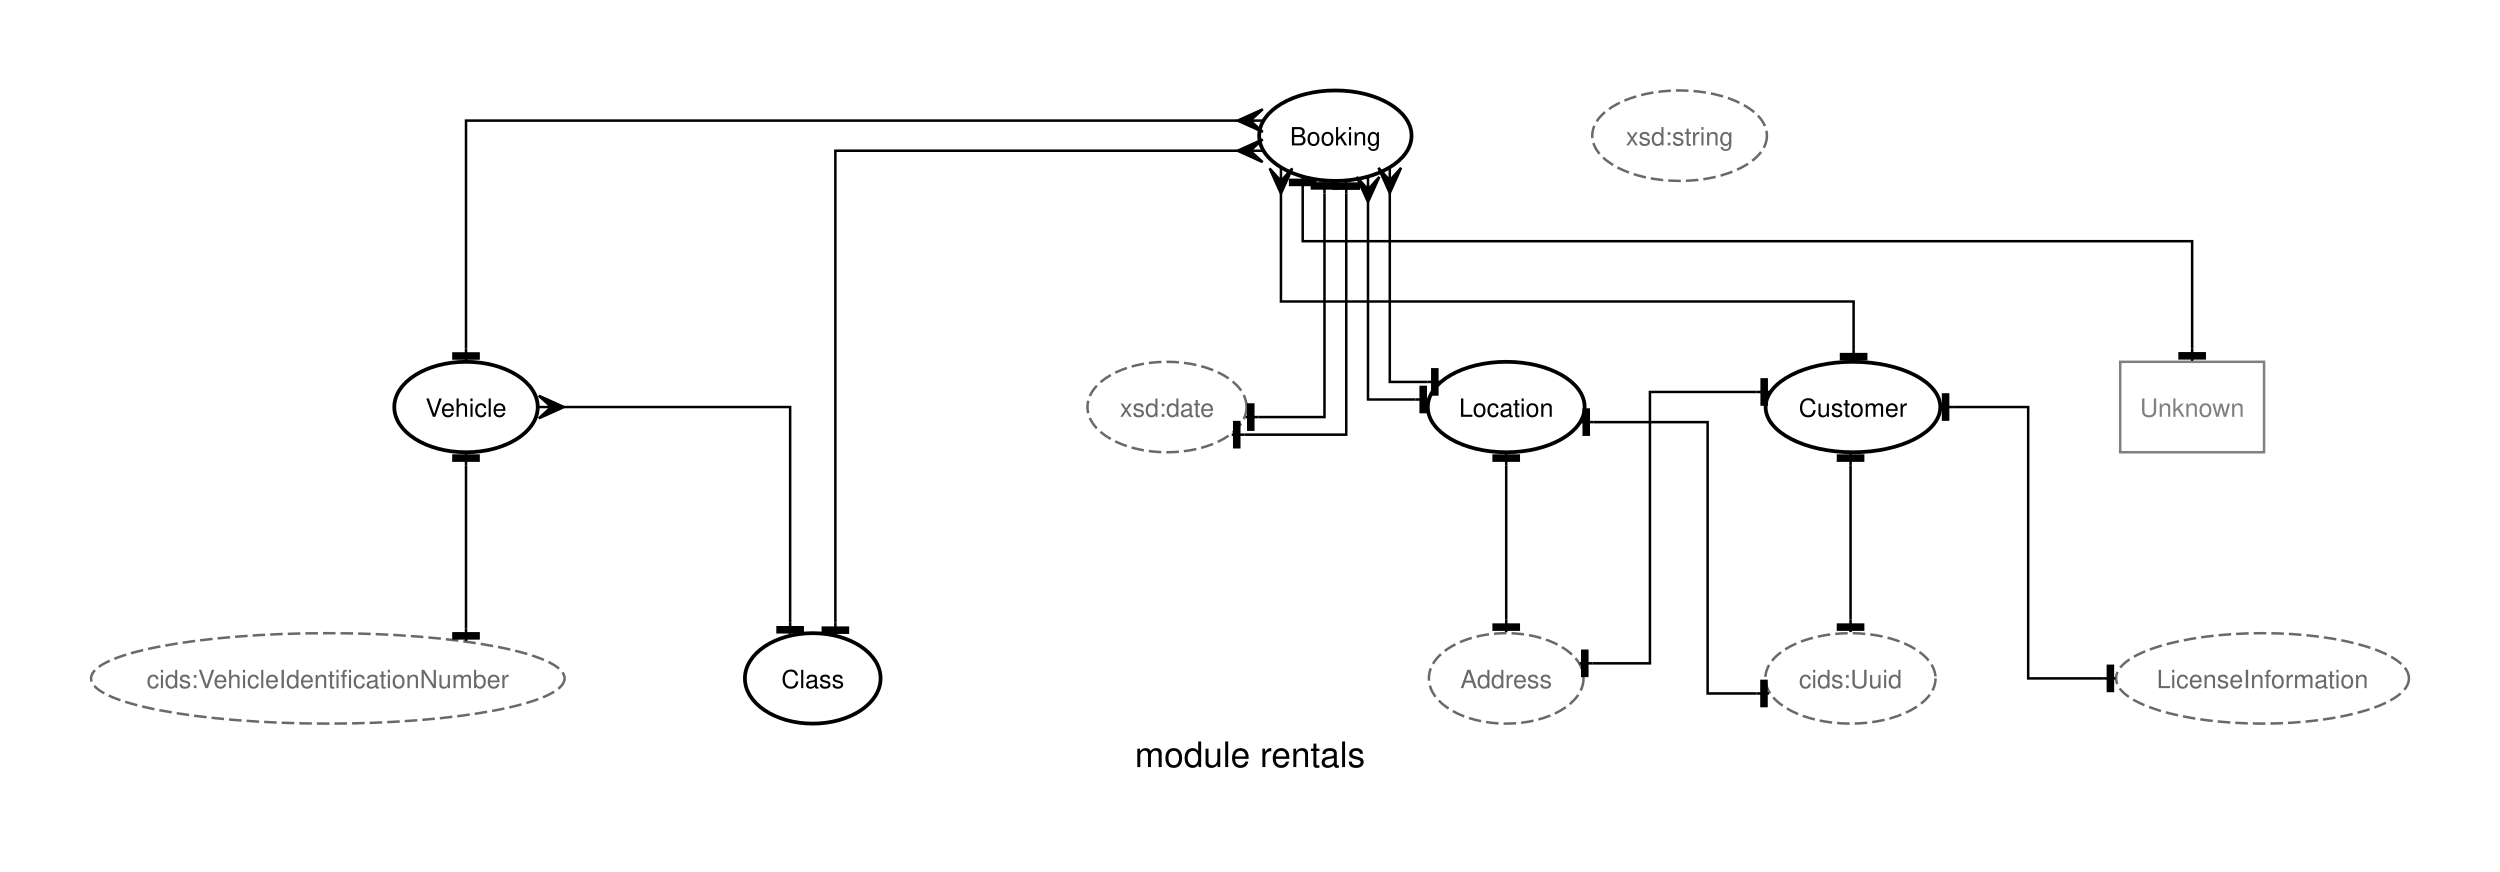
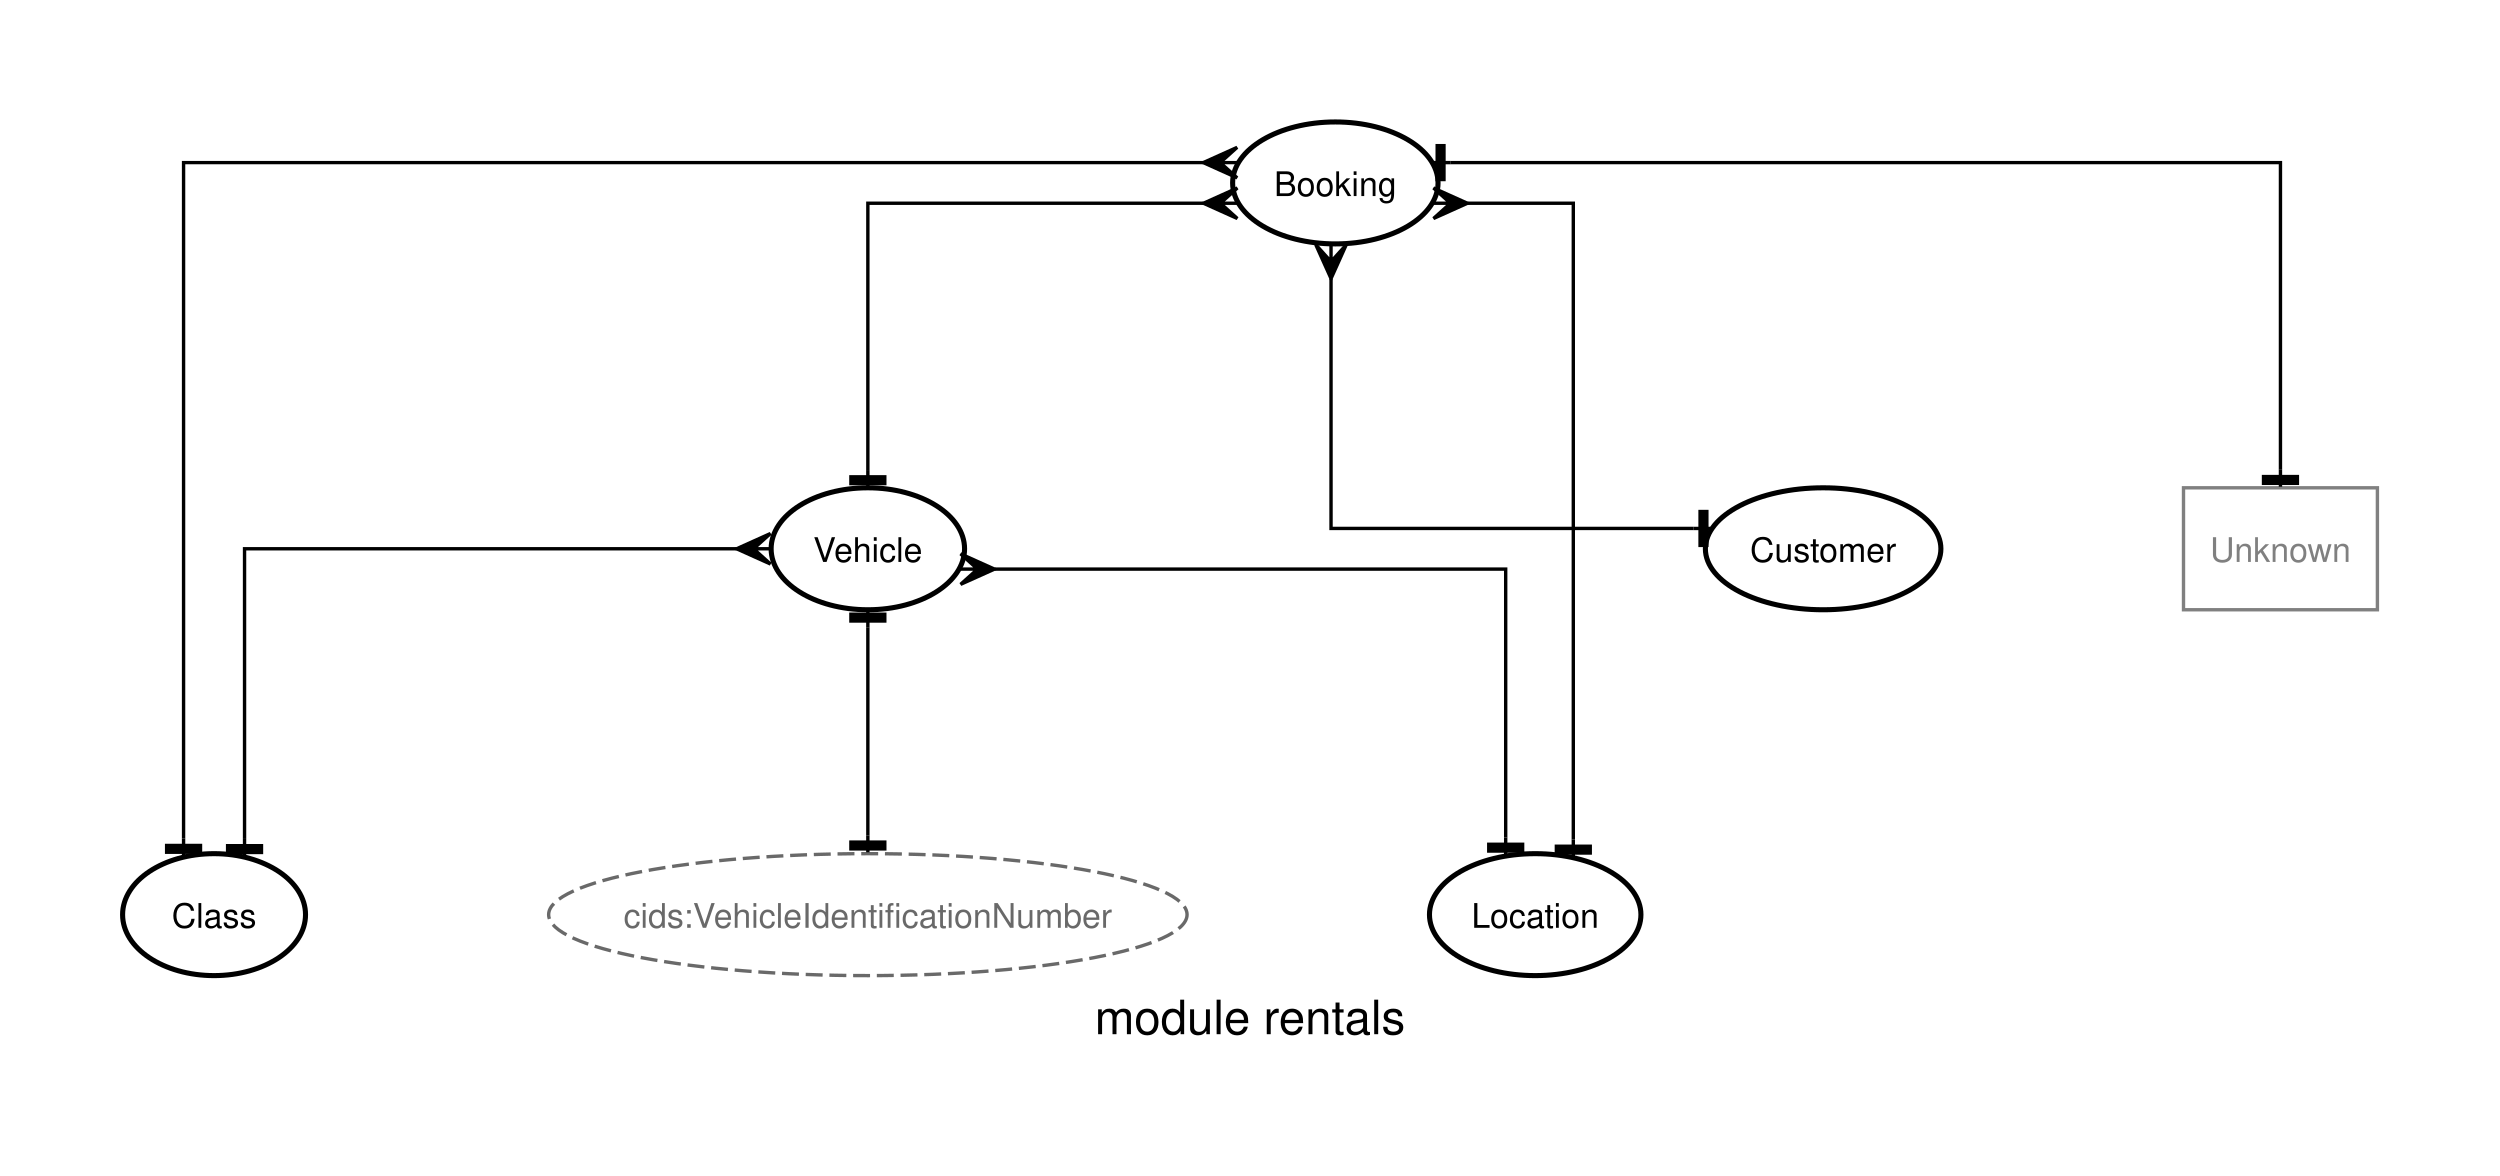
- <svg xmlns="http://www.w3.org/2000/svg" xmlns:xlink="http://www.w3.org/1999/xlink" width="995pt" height="347pt" viewBox="0.00 0.00 994.51 347.00">
+ <svg xmlns="http://www.w3.org/2000/svg" xmlns:xlink="http://www.w3.org/1999/xlink" width="738pt" height="347pt" viewBox="0.00 0.00 737.62 347.00">
  <g id="graph0" class="graph" transform="scale(1 1) rotate(0) translate(36 311)">
-     <text text-anchor="middle" x="461.25" y="-5.7" font-family="Helvetica,Arial,sans-serif" font-size="14.00">module rentals</text>
+     <text text-anchor="middle" x="332.81" y="-5.7" font-family="Helvetica,Arial,sans-serif" font-size="14.00">module rentals</text>
    <g id="node1" class="node">
-       <ellipse fill="none" stroke="dimgrey" stroke-dasharray="5,2" cx="94.23" cy="-41" rx="94.23" ry="18" />
-       <text text-anchor="middle" x="94.23" y="-37.12" font-family="Helvetica,Arial,sans-serif" font-size="10.00" fill="dimgrey">cids:VehicleIdentificationNumber</text>
+       <ellipse fill="none" stroke="dimgrey" stroke-dasharray="5,2" cx="220" cy="-41" rx="94.23" ry="18" />
+       <text text-anchor="middle" x="220" y="-37.12" font-family="Helvetica,Arial,sans-serif" font-size="10.00" fill="dimgrey">cids:VehicleIdentificationNumber</text>
    </g>
    <g id="node2" class="node">
-       <ellipse fill="none" stroke="dimgrey" stroke-dasharray="5,2" cx="700.23" cy="-41" rx="33.87" ry="18" />
-       <text text-anchor="middle" x="700.23" y="-37.12" font-family="Helvetica,Arial,sans-serif" font-size="10.00" fill="dimgrey">cids:Uuid</text>
+       <ellipse fill="none" stroke="black" stroke-width="1.5" cx="27" cy="-41" rx="27" ry="18" />
+       <text text-anchor="middle" x="27" y="-37.12" font-family="Helvetica,Arial,sans-serif" font-size="10.00">Class</text>
    </g>
    <g id="node3" class="node">
-       <ellipse fill="none" stroke="dimgrey" stroke-dasharray="5,2" cx="428.23" cy="-149" rx="31.66" ry="18" />
-       <text text-anchor="middle" x="428.23" y="-145.12" font-family="Helvetica,Arial,sans-serif" font-size="10.00" fill="dimgrey">xsd:date</text>
-     </g>
-     <g id="node4" class="node">
-       <ellipse fill="none" stroke="dimgrey" stroke-dasharray="5,2" cx="632.23" cy="-257" rx="34.76" ry="18" />
-       <text text-anchor="middle" x="632.23" y="-253.12" font-family="Helvetica,Arial,sans-serif" font-size="10.00" fill="dimgrey">xsd:string</text>
-     </g>
-     <g id="node5" class="node">
-       <ellipse fill="none" stroke="black" stroke-width="1.5" cx="287.23" cy="-41" rx="27" ry="18" />
-       <text text-anchor="middle" x="287.23" y="-37.12" font-family="Helvetica,Arial,sans-serif" font-size="10.00">Class</text>
-     </g>
-     <g id="node6" class="node">
-       <ellipse fill="none" stroke="black" stroke-width="1.5" cx="149.23" cy="-149" rx="28.55" ry="18" />
-       <text text-anchor="middle" x="149.23" y="-145.12" font-family="Helvetica,Arial,sans-serif" font-size="10.00">Vehicle</text>
+       <ellipse fill="none" stroke="black" stroke-width="1.5" cx="220" cy="-149" rx="28.55" ry="18" />
+       <text text-anchor="middle" x="220" y="-145.12" font-family="Helvetica,Arial,sans-serif" font-size="10.00">Vehicle</text>
    </g>
    <g id="edge1" class="edge">
      <g id="a_edge1">
        <a xlink:title="vin">
-           <path fill="none" stroke="black" d="M149.23,-125.68C149.23,-125.68 149.23,-60.93 149.23,-60.93" />
-           <polygon fill="black" stroke="black" points="154.23,-129.68 144.23,-129.68 144.23,-127.68 154.23,-127.68 154.23,-129.68" />
-           <polyline fill="none" stroke="black" points="149.23,-130.68 149.23,-125.68" />
-           <polygon fill="black" stroke="black" points="144.23,-56.93 154.23,-56.93 154.23,-58.93 144.23,-58.93 144.23,-56.93" />
-           <polyline fill="none" stroke="black" points="149.23,-55.93 149.23,-60.93" />
+           <path fill="none" stroke="black" d="M220,-125.68C220,-125.68 220,-64.41 220,-64.41" />
+           <polygon fill="black" stroke="black" points="225,-129.68 215,-129.68 215,-127.68 225,-127.68 225,-129.68" />
+           <polyline fill="none" stroke="black" points="220,-130.68 220,-125.68" />
+           <polygon fill="black" stroke="black" points="215,-60.41 225,-60.41 225,-62.41 215,-62.41 215,-60.41" />
+           <polyline fill="none" stroke="black" points="220,-59.41 220,-64.41" />
        </a>
      </g>
    </g>
    <g id="edge2" class="edge">
      <g id="a_edge2">
        <a xlink:title="rentalClass">
-           <path fill="none" stroke="black" d="M188.18,-149C188.18,-149 278.23,-149 278.23,-149 278.23,-149 278.23,-63.35 278.23,-63.35" />
-           <polygon fill="black" stroke="black" points="188.18,-149 178.18,-144.5 183.18,-149 178.18,-149 178.18,-149 178.18,-149 183.18,-149 178.18,-153.5 188.18,-149 188.18,-149" />
-           <polygon fill="black" stroke="black" points="273.23,-59.35 283.23,-59.35 283.23,-61.35 273.23,-61.35 273.23,-59.35" />
-           <polyline fill="none" stroke="black" points="278.23,-58.35 278.23,-63.35" />
+           <path fill="none" stroke="black" d="M181.25,-149C181.25,-149 36,-149 36,-149 36,-149 36,-63.35 36,-63.35" />
+           <polygon fill="black" stroke="black" points="181.25,-149 191.25,-153.5 186.25,-149 191.25,-149 191.25,-149 191.25,-149 186.25,-149 191.25,-144.5 181.25,-149 181.25,-149" />
+           <polygon fill="black" stroke="black" points="31,-59.35 41,-59.35 41,-61.35 31,-61.35 31,-59.35" />
+           <polyline fill="none" stroke="black" points="36,-58.35 36,-63.35" />
        </a>
      </g>
    </g>
-     <g id="node7" class="node">
-       <ellipse fill="none" stroke="black" stroke-width="1.5" cx="563.23" cy="-149" rx="31.21" ry="18" />
-       <text text-anchor="middle" x="563.23" y="-145.12" font-family="Helvetica,Arial,sans-serif" font-size="10.00">Location</text>
+     <g id="node4" class="node">
+       <ellipse fill="none" stroke="black" stroke-width="1.5" cx="417" cy="-41" rx="31.21" ry="18" />
+       <text text-anchor="middle" x="417" y="-37.12" font-family="Helvetica,Arial,sans-serif" font-size="10.00">Location</text>
    </g>
    <g id="edge3" class="edge">
      <g id="a_edge3">
-         <a xlink:title="id">
-           <path fill="none" stroke="black" d="M598.08,-143C598.08,-143 643.39,-143 643.39,-143 643.39,-143 643.39,-35 643.39,-35 643.39,-35 662.82,-35 662.82,-35" />
-           <polygon fill="black" stroke="black" points="594.08,-148 594.08,-138 596.08,-138 596.08,-148 594.08,-148" />
-           <polyline fill="none" stroke="black" points="593.08,-143 598.08,-143" />
-           <polygon fill="black" stroke="black" points="666.82,-30 666.82,-40 664.82,-40 664.82,-30 666.82,-30" />
-           <polyline fill="none" stroke="black" points="667.82,-35 662.82,-35" />
+         <a xlink:title="onProperty">
+           <path fill="none" stroke="black" d="M257.38,-143C257.38,-143 408.29,-143 408.29,-143 408.29,-143 408.29,-63.77 408.29,-63.77" />
+           <polygon fill="black" stroke="black" points="257.38,-143 247.38,-138.5 252.38,-143 247.38,-143 247.38,-143 247.38,-143 252.38,-143 247.38,-147.5 257.38,-143 257.38,-143" />
+           <polygon fill="black" stroke="black" points="403.29,-59.77 413.29,-59.77 413.29,-61.77 403.29,-61.77 403.29,-59.77" />
+           <polyline fill="none" stroke="black" points="408.29,-58.77 408.29,-63.77" />
        </a>
      </g>
    </g>
-     <g id="node8" class="node">
-       <ellipse fill="none" stroke="dimgrey" stroke-dasharray="5,2" cx="563.23" cy="-41" rx="30.77" ry="18" />
-       <text text-anchor="middle" x="563.23" y="-37.12" font-family="Helvetica,Arial,sans-serif" font-size="10.00" fill="dimgrey">Address</text>
+     <g id="node5" class="node">
+       <ellipse fill="none" stroke="black" stroke-width="1.5" cx="502" cy="-149" rx="34.76" ry="18" />
+       <text text-anchor="middle" x="502" y="-145.12" font-family="Helvetica,Arial,sans-serif" font-size="10.00">Customer</text>
    </g>
-     <g id="edge4" class="edge">
-       <g id="a_edge4">
-         <a xlink:title="address">
-           <path fill="none" stroke="black" d="M563.23,-125.68C563.23,-125.68 563.23,-64.41 563.23,-64.41" />
-           <polygon fill="black" stroke="black" points="568.23,-129.68 558.23,-129.68 558.23,-127.68 568.23,-127.68 568.23,-129.68" />
-           <polyline fill="none" stroke="black" points="563.23,-130.68 563.23,-125.68" />
-           <polygon fill="black" stroke="black" points="558.23,-60.41 568.23,-60.41 568.23,-62.41 558.23,-62.41 558.23,-60.41" />
-           <polyline fill="none" stroke="black" points="563.23,-59.41 563.23,-64.41" />
-         </a>
-       </g>
-     </g>
-     <g id="node9" class="node">
-       <ellipse fill="none" stroke="black" stroke-width="1.5" cx="701.23" cy="-149" rx="34.76" ry="18" />
-       <text text-anchor="middle" x="701.23" y="-145.12" font-family="Helvetica,Arial,sans-serif" font-size="10.00">Customer</text>
+     <g id="node6" class="node">
+       <ellipse fill="none" stroke="black" stroke-width="1.5" cx="358" cy="-257" rx="30.32" ry="18" />
+       <text text-anchor="middle" x="358" y="-253.12" font-family="Helvetica,Arial,sans-serif" font-size="10.00">Booking</text>
    </g>
    <g id="edge5" class="edge">
      <g id="a_edge5">
-         <a xlink:title="id">
-           <path fill="none" stroke="black" d="M700.28,-125.68C700.28,-125.68 700.28,-64.41 700.28,-64.41" />
-           <polygon fill="black" stroke="black" points="705.28,-129.68 695.28,-129.68 695.28,-127.68 705.28,-127.68 705.28,-129.68" />
-           <polyline fill="none" stroke="black" points="700.28,-130.68 700.28,-125.68" />
-           <polygon fill="black" stroke="black" points="695.28,-60.41 705.28,-60.41 705.28,-62.41 695.28,-62.41 695.28,-60.41" />
-           <polyline fill="none" stroke="black" points="700.28,-59.41 700.28,-64.41" />
+         <a xlink:title="bookingClass">
+           <path fill="none" stroke="black" d="M319.01,-263C319.01,-263 18,-263 18,-263 18,-263 18,-63.42 18,-63.42" />
+           <polygon fill="black" stroke="black" points="319.01,-263 329.01,-267.5 324.01,-263 329.01,-263 329.01,-263 329.01,-263 324.01,-263 329.01,-258.5 319.01,-263 319.01,-263" />
+           <polygon fill="black" stroke="black" points="13,-59.42 23,-59.42 23,-61.42 13,-61.42 13,-59.42" />
+           <polyline fill="none" stroke="black" points="18,-58.42 18,-63.42" />
        </a>
      </g>
    </g>
    <g id="edge6" class="edge">
      <g id="a_edge6">
-         <a xlink:title="contactAddress">
-           <path fill="none" stroke="black" d="M662.9,-155C662.9,-155 620.43,-155 620.43,-155 620.43,-155 620.43,-47 620.43,-47 620.43,-47 597.5,-47 597.5,-47" />
-           <polygon fill="black" stroke="black" points="666.9,-150 666.9,-160 664.9,-160 664.9,-150 666.9,-150" />
-           <polyline fill="none" stroke="black" points="667.9,-155 662.9,-155" />
-           <polygon fill="black" stroke="black" points="593.5,-52 593.5,-42 595.5,-42 595.5,-52 593.5,-52" />
-           <polyline fill="none" stroke="black" points="592.5,-47 597.5,-47" />
+         <a xlink:title="vehicle">
+           <path fill="none" stroke="black" d="M319.07,-251C319.07,-251 220,-251 220,-251 220,-251 220,-172.24 220,-172.24" />
+           <polygon fill="black" stroke="black" points="319.07,-251 329.07,-255.5 324.07,-251 329.07,-251 329.07,-251 329.07,-251 324.07,-251 329.07,-246.5 319.07,-251 319.07,-251" />
+           <polygon fill="black" stroke="black" points="215,-168.24 225,-168.24 225,-170.24 215,-170.24 215,-168.24" />
+           <polyline fill="none" stroke="black" points="220,-167.24 220,-172.24" />
        </a>
      </g>
    </g>
-     <g id="node10" class="node">
-       <ellipse fill="none" stroke="dimgrey" stroke-dasharray="5,2" cx="864.23" cy="-41" rx="58.28" ry="18" />
-       <text text-anchor="middle" x="864.23" y="-37.12" font-family="Helvetica,Arial,sans-serif" font-size="10.00" fill="dimgrey">LicenseInformation</text>
-     </g>
    <g id="edge7" class="edge">
      <g id="a_edge7">
-         <a xlink:title="driverLicense">
-           <path fill="none" stroke="black" d="M741.1,-149C741.1,-149 770.97,-149 770.97,-149 770.97,-149 770.97,-41 770.97,-41 770.97,-41 800.69,-41 800.69,-41" />
-           <polygon fill="black" stroke="black" points="737.1,-154 737.1,-144 739.1,-144 739.1,-154 737.1,-154" />
-           <polyline fill="none" stroke="black" points="736.1,-149 741.1,-149" />
-           <polygon fill="black" stroke="black" points="804.69,-36 804.69,-46 802.69,-46 802.69,-36 804.69,-36" />
-           <polyline fill="none" stroke="black" points="805.69,-41 800.69,-41" />
+         <a xlink:title="from">
+           <path fill="none" stroke="black" d="M396.98,-251C396.98,-251 428.25,-251 428.25,-251 428.25,-251 428.25,-63.19 428.25,-63.19" />
+           <polygon fill="black" stroke="black" points="396.98,-251 386.98,-246.5 391.98,-251 386.98,-251 386.98,-251 386.98,-251 391.98,-251 386.98,-255.5 396.98,-251 396.98,-251" />
+           <polygon fill="black" stroke="black" points="423.25,-59.19 433.25,-59.19 433.25,-61.19 423.25,-61.19 423.25,-59.19" />
+           <polyline fill="none" stroke="black" points="428.25,-58.19 428.25,-63.19" />
        </a>
      </g>
    </g>
-     <g id="node11" class="node">
-       <ellipse fill="none" stroke="black" stroke-width="1.5" cx="495.23" cy="-257" rx="30.32" ry="18" />
-       <text text-anchor="middle" x="495.23" y="-253.12" font-family="Helvetica,Arial,sans-serif" font-size="10.00">Booking</text>
-     </g>
-     <g id="edge9" class="edge">
-       <g id="a_edge9">
-         <a xlink:title="pickupDate">
-           <path fill="none" stroke="black" d="M490.9,-234.01C490.9,-234.01 490.9,-145 490.9,-145 490.9,-145 464.56,-145 464.56,-145" />
-           <polygon fill="black" stroke="black" points="495.9,-238.01 485.9,-238.01 485.9,-236.01 495.9,-236.01 495.9,-238.01" />
-           <polyline fill="none" stroke="black" points="490.9,-239.01 490.9,-234.01" />
-           <polygon fill="black" stroke="black" points="460.56,-150 460.56,-140 462.56,-140 462.56,-150 460.56,-150" />
-           <polyline fill="none" stroke="black" points="459.56,-145 464.56,-145" />
+     <g id="edge8" class="edge">
+       <g id="a_edge8">
+         <a xlink:title="customer">
+           <path fill="none" stroke="black" d="M356.73,-228.76C356.73,-228.76 356.73,-155 356.73,-155 356.73,-155 463.67,-155 463.67,-155" />
+           <polygon fill="black" stroke="black" points="356.73,-228.76 352.23,-238.76 356.73,-233.76 356.73,-238.76 356.73,-238.76 356.73,-238.76 356.73,-233.76 361.23,-238.76 356.73,-228.76 356.73,-228.76" />
+           <polygon fill="black" stroke="black" points="467.67,-150 467.67,-160 465.67,-160 465.67,-150 467.67,-150" />
+           <polyline fill="none" stroke="black" points="468.67,-155 463.67,-155" />
        </a>
      </g>
    </g>
-     <g id="edge10" class="edge">
-       <g id="a_edge10">
-         <a xlink:title="dropoffDate">
-           <path fill="none" stroke="black" d="M499.56,-233.93C499.56,-233.93 499.56,-138 499.56,-138 499.56,-138 458.98,-138 458.98,-138" />
-           <polygon fill="black" stroke="black" points="504.56,-237.93 494.56,-237.93 494.56,-235.93 504.56,-235.93 504.56,-237.93" />
-           <polyline fill="none" stroke="black" points="499.56,-238.93 499.56,-233.93" />
-           <polygon fill="black" stroke="black" points="454.98,-143 454.98,-133 456.98,-133 456.98,-143 454.98,-143" />
-           <polyline fill="none" stroke="black" points="453.98,-138 458.98,-138" />
-         </a>
-       </g>
+     <g id="node7" class="node">
+       <polygon fill="none" stroke="grey" points="665.62,-167 608.38,-167 608.38,-131 665.62,-131 665.62,-167" />
+       <text text-anchor="middle" x="637" y="-145.12" font-family="Helvetica,Arial,sans-serif" font-size="10.00" fill="grey">Unknown</text>
    </g>
-     <g id="edge11" class="edge">
-       <g id="a_edge11">
-         <a xlink:title="bookingClass">
-           <path fill="none" stroke="black" d="M456.29,-251C456.29,-251 296.23,-251 296.23,-251 296.23,-251 296.23,-63.19 296.23,-63.19" />
-           <polygon fill="black" stroke="black" points="456.29,-251 466.29,-255.5 461.29,-251 466.29,-251 466.29,-251 466.29,-251 461.29,-251 466.29,-246.5 456.29,-251 456.29,-251" />
-           <polygon fill="black" stroke="black" points="291.23,-59.19 301.23,-59.19 301.23,-61.19 291.23,-61.19 291.23,-59.19" />
-           <polyline fill="none" stroke="black" points="296.23,-58.19 296.23,-63.19" />
-         </a>
-       </g>
-     </g>
-     <g id="edge12" class="edge">
-       <g id="a_edge12">
-         <a xlink:title="vehicle">
-           <path fill="none" stroke="black" d="M456.32,-263C456.32,-263 149.23,-263 149.23,-263 149.23,-263 149.23,-172.32 149.23,-172.32" />
-           <polygon fill="black" stroke="black" points="456.32,-263 466.32,-267.5 461.32,-263 466.32,-263 466.32,-263 466.32,-263 461.32,-263 466.32,-258.5 456.32,-263 456.32,-263" />
-           <polygon fill="black" stroke="black" points="144.23,-168.32 154.23,-168.32 154.23,-170.32 144.23,-170.32 144.23,-168.32" />
-           <polyline fill="none" stroke="black" points="149.23,-167.32 149.23,-172.32" />
-         </a>
-       </g>
-     </g>
-     <g id="edge13" class="edge">
-       <g id="a_edge13">
-         <a xlink:title="pickup">
-           <path fill="none" stroke="black" d="M508.22,-230.59C508.22,-230.59 508.22,-152 508.22,-152 508.22,-152 527.19,-152 527.19,-152" />
-           <polygon fill="black" stroke="black" points="508.22,-230.59 503.72,-240.59 508.22,-235.59 508.22,-240.59 508.22,-240.59 508.22,-240.59 508.22,-235.59 512.72,-240.59 508.22,-230.59 508.22,-230.59" />
-           <polygon fill="black" stroke="black" points="531.19,-147 531.19,-157 529.19,-157 529.19,-147 531.19,-147" />
-           <polyline fill="none" stroke="black" points="532.19,-152 527.19,-152" />
-         </a>
-       </g>
-     </g>
-     <g id="edge14" class="edge">
-       <g id="a_edge14">
-         <a xlink:title="dropoff">
-           <path fill="none" stroke="black" d="M516.89,-234.19C516.89,-234.19 516.89,-159 516.89,-159 516.89,-159 531.81,-159 531.81,-159" />
-           <polygon fill="black" stroke="black" points="516.89,-234.19 512.39,-244.19 516.89,-239.19 516.89,-244.19 516.89,-244.19 516.89,-244.19 516.89,-239.19 521.39,-244.19 516.89,-234.19 516.89,-234.19" />
-           <polygon fill="black" stroke="black" points="535.81,-154 535.81,-164 533.81,-164 533.81,-154 535.81,-154" />
-           <polyline fill="none" stroke="black" points="536.81,-159 531.81,-159" />
-         </a>
-       </g>
-     </g>
-     <g id="edge15" class="edge">
-       <g id="a_edge15">
-         <a xlink:title="customer">
-           <path fill="none" stroke="black" d="M473.57,-233.96C473.57,-233.96 473.57,-191 473.57,-191 473.57,-191 701.49,-191 701.49,-191 701.49,-191 701.49,-172.06 701.49,-172.06" />
-           <polygon fill="black" stroke="black" points="473.57,-233.96 469.07,-243.96 473.57,-238.96 473.57,-243.96 473.57,-243.96 473.57,-243.96 473.57,-238.96 478.07,-243.96 473.57,-233.96 473.57,-233.96" />
-           <polygon fill="black" stroke="black" points="696.49,-168.06 706.49,-168.06 706.49,-170.06 696.49,-170.06 696.49,-168.06" />
-           <polyline fill="none" stroke="black" points="701.49,-167.06 701.49,-172.06" />
-         </a>
-       </g>
-     </g>
-     <g id="node12" class="node">
-       <polygon fill="none" stroke="grey" points="864.85,-167 807.6,-167 807.6,-131 864.85,-131 864.85,-167" />
-       <text text-anchor="middle" x="836.23" y="-145.12" font-family="Helvetica,Arial,sans-serif" font-size="10.00" fill="grey">Unknown</text>
-     </g>
-     <g id="edge8" class="edge">
-       <g id="a_edge8">
+     <g id="edge4" class="edge">
+       <g id="a_edge4">
        <a xlink:title="bookingCode">
-           <path fill="none" stroke="black" d="M482.23,-235.4C482.23,-235.4 482.23,-215 482.23,-215 482.23,-215 836.23,-215 836.23,-215 836.23,-215 836.23,-172.38 836.23,-172.38" />
-           <polygon fill="black" stroke="black" points="487.23,-239.4 477.23,-239.4 477.23,-237.4 487.23,-237.4 487.23,-239.4" />
-           <polyline fill="none" stroke="black" points="482.23,-240.4 482.23,-235.4" />
-           <polygon fill="black" stroke="black" points="831.23,-168.38 841.23,-168.38 841.23,-170.38 831.23,-170.38 831.23,-168.38" />
-           <polyline fill="none" stroke="black" points="836.23,-167.38 836.23,-172.38" />
+           <path fill="none" stroke="black" d="M392.07,-263C392.07,-263 637,-263 637,-263 637,-263 637,-172.32 637,-172.32" />
+           <polygon fill="black" stroke="black" points="388.07,-268 388.07,-258 390.07,-258 390.07,-268 388.07,-268" />
+           <polyline fill="none" stroke="black" points="387.07,-263 392.07,-263" />
+           <polygon fill="black" stroke="black" points="632,-168.32 642,-168.32 642,-170.32 632,-170.32 632,-168.32" />
+           <polyline fill="none" stroke="black" points="637,-167.32 637,-172.32" />
        </a>
      </g>
    </g>
  </g>
</svg>
